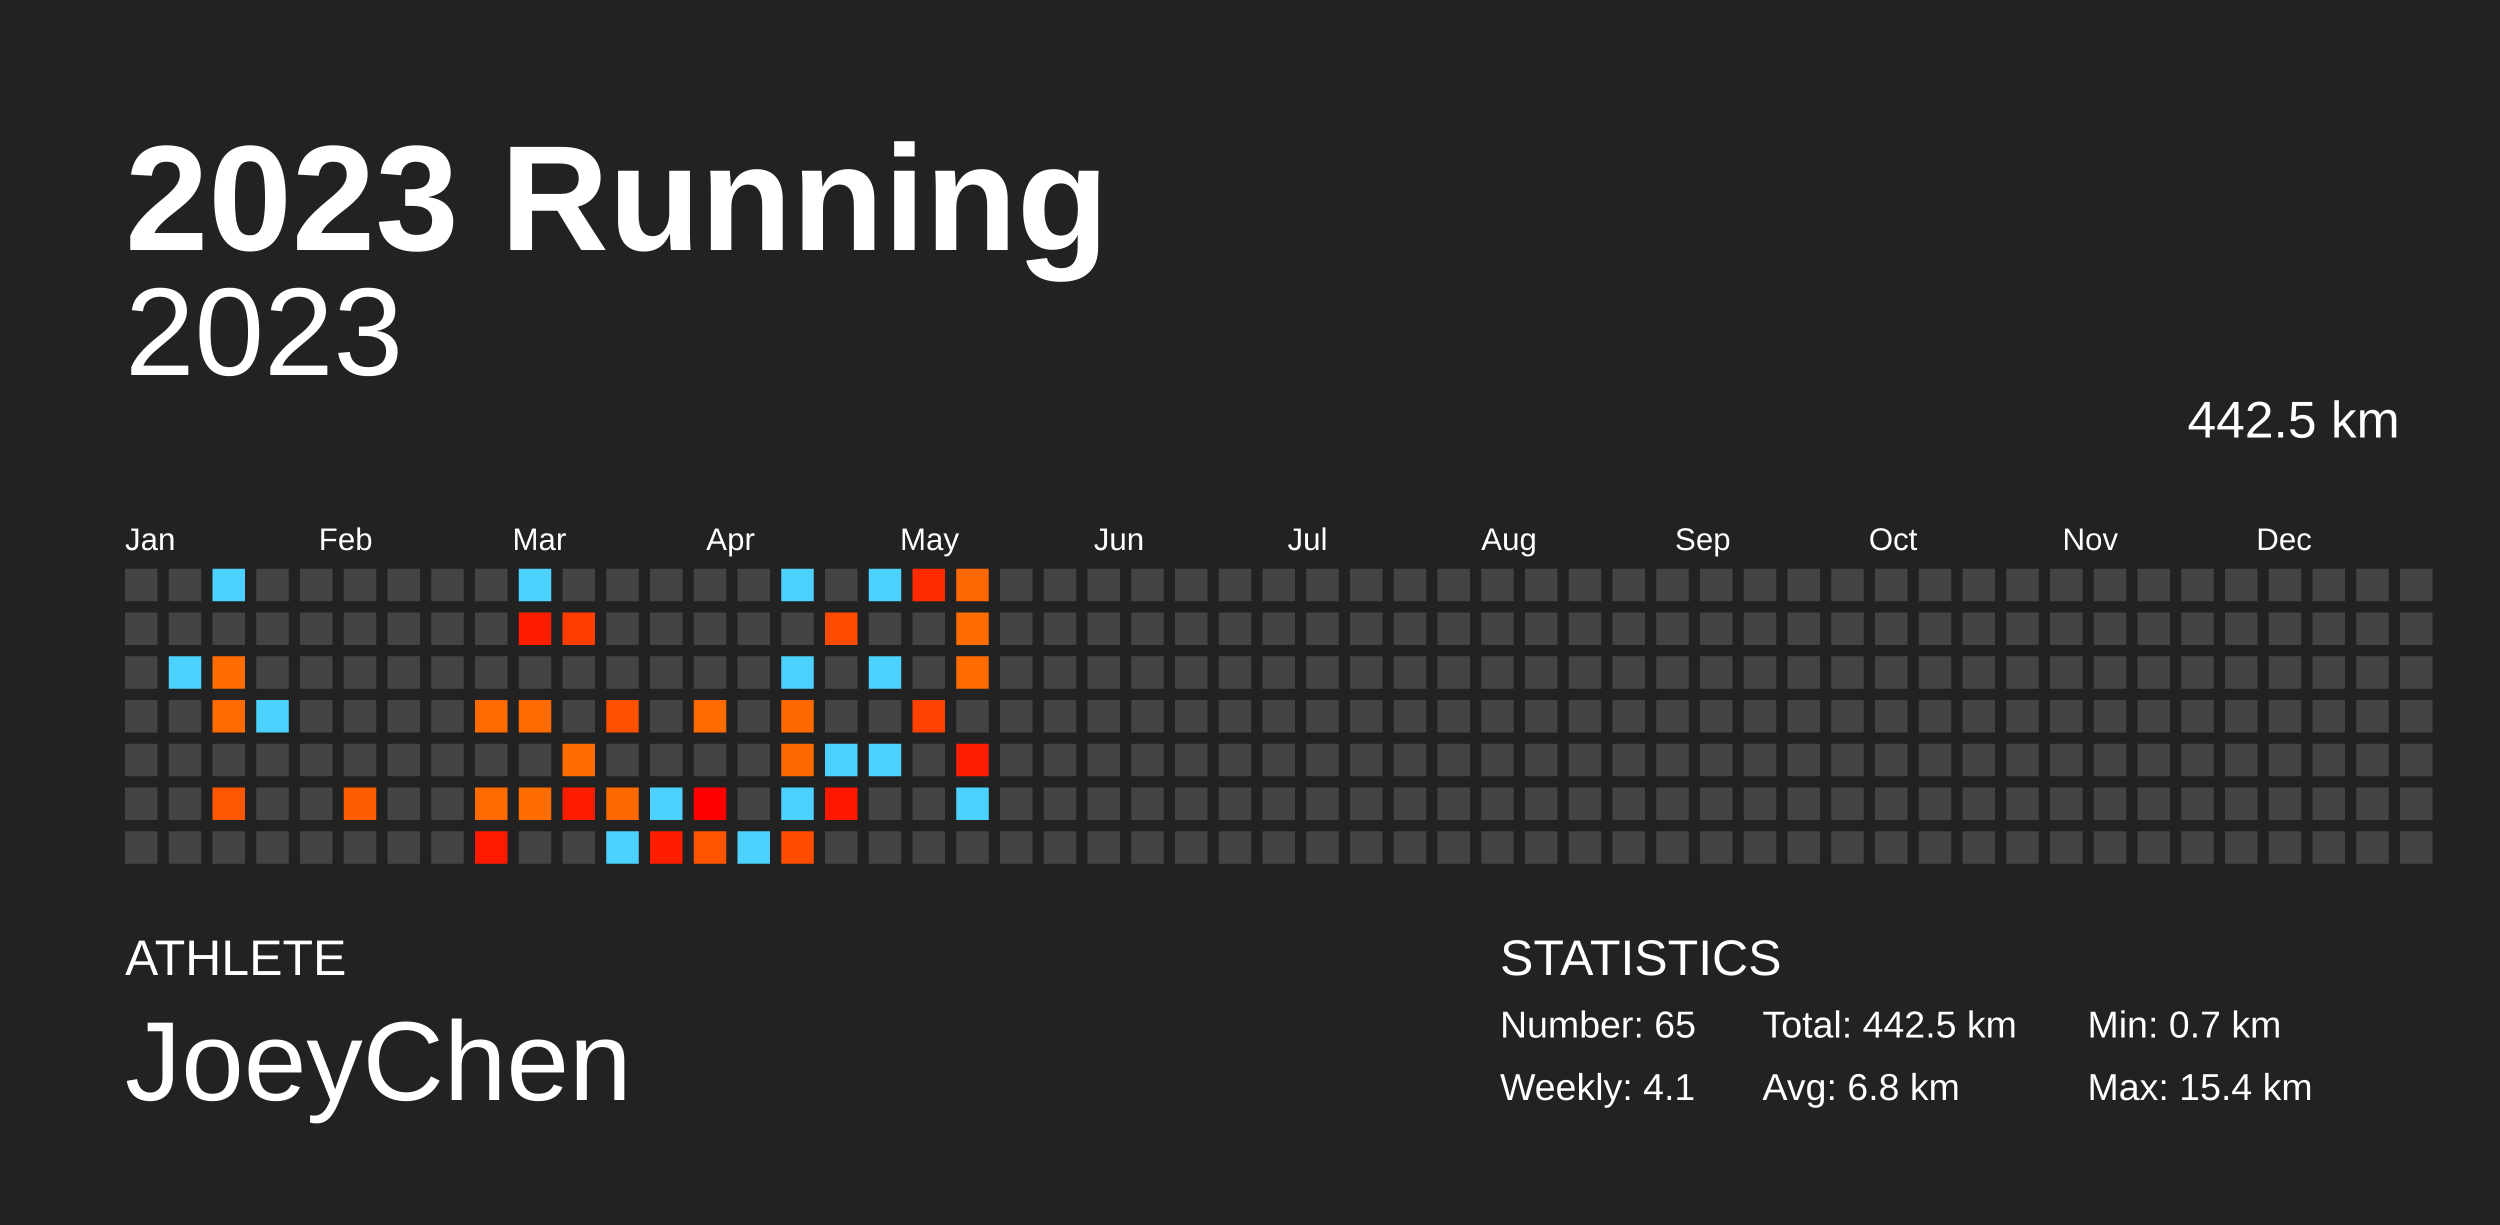
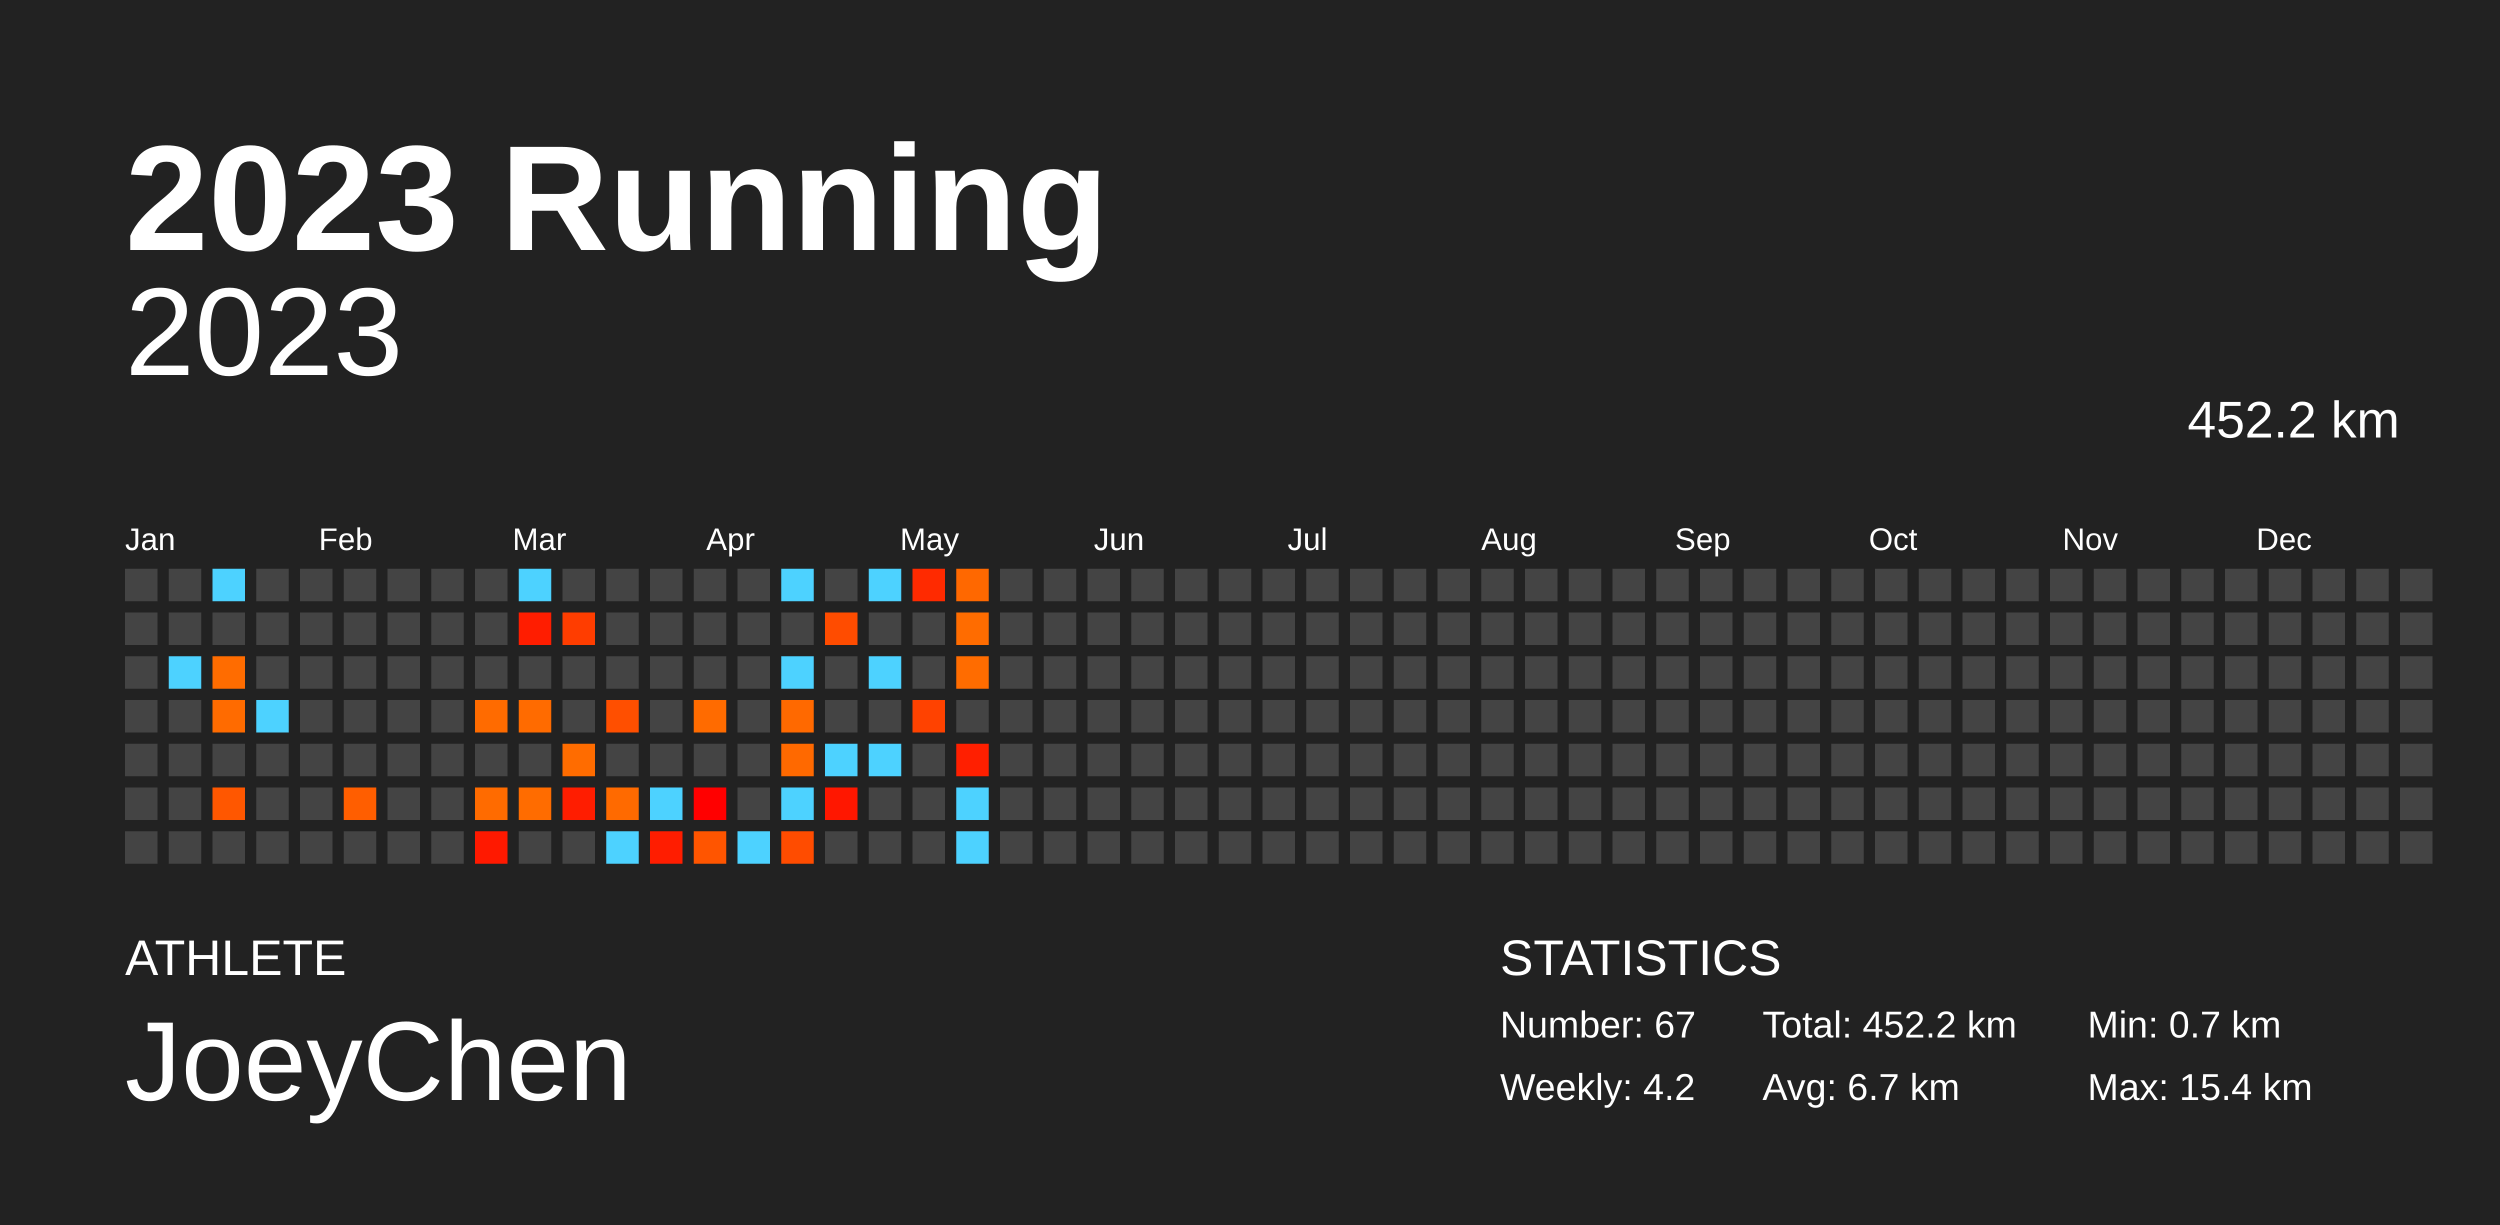
<svg xmlns="http://www.w3.org/2000/svg" baseProfile="full" height="98mm" version="1.1" viewBox="0,0,200,98" width="200mm">
  <defs />
  <rect fill="#222222" height="98" width="200" x="0" y="0" />
  <text fill="#FFFFFF" style="font-size:12px; font-family:Arial; font-weight:bold;" x="10" y="20">2023 Running</text>
  <text fill="#FFFFFF" style="font-size:4px; font-family:Arial" x="10" y="78">ATHLETE</text>
  <text fill="#FFFFFF" style="font-size:9px; font-family:Arial" x="10" y="88">JoeyChen</text>
  <text fill="#FFFFFF" style="font-size:4px; font-family:Arial" x="120" y="78">STATISTICS</text>
-   <text fill="#FFFFFF" style="font-size:3px; font-family:Arial" x="120" y="83">Number: 65</text>
-   <text fill="#FFFFFF" style="font-size:3px; font-family:Arial" x="120" y="88">Weekly: 4.1</text>
-   <text fill="#FFFFFF" style="font-size:3px; font-family:Arial" x="141" y="83">Total: 442.5 km</text>
-   <text fill="#FFFFFF" style="font-size:3px; font-family:Arial" x="141" y="88">Avg: 6.8 km</text>
+   <text fill="#FFFFFF" style="font-size:3px; font-family:Arial" x="120" y="83">Number: 67</text>
+   <text fill="#FFFFFF" style="font-size:3px; font-family:Arial" x="120" y="88">Weekly: 4.2</text>
+   <text fill="#FFFFFF" style="font-size:3px; font-family:Arial" x="141" y="83">Total: 452.2 km</text>
+   <text fill="#FFFFFF" style="font-size:3px; font-family:Arial" x="141" y="88">Avg: 6.7 km</text>
  <text fill="#FFFFFF" style="font-size:3px; font-family:Arial" x="167" y="83">Min: 0.7 km</text>
  <text fill="#FFFFFF" style="font-size:3px; font-family:Arial" x="167" y="88">Max: 15.4 km</text>
  <text alignment-baseline="hanging" fill="#FFFFFF" style="font-size:10.0px; font-family:Arial;" x="10" y="30">2023</text>
-   <text alignment-baseline="hanging" fill="#FFFFFF" style="font-size:4.125px; font-family:Arial;" x="175" y="35">442.5 km</text>
+   <text alignment-baseline="hanging" fill="#FFFFFF" style="font-size:4.125px; font-family:Arial;" x="175" y="35">452.2 km</text>
  <text fill="#FFFFFF" style="font-size:2.5px; font-family:Arial" x="10.0" y="44">Jan</text>
  <text fill="#FFFFFF" style="font-size:2.5px; font-family:Arial" x="25.5" y="44">Feb</text>
  <text fill="#FFFFFF" style="font-size:2.5px; font-family:Arial" x="41.0" y="44">Mar</text>
  <text fill="#FFFFFF" style="font-size:2.5px; font-family:Arial" x="56.5" y="44">Apr</text>
  <text fill="#FFFFFF" style="font-size:2.5px; font-family:Arial" x="72.0" y="44">May</text>
  <text fill="#FFFFFF" style="font-size:2.5px; font-family:Arial" x="87.5" y="44">Jun</text>
  <text fill="#FFFFFF" style="font-size:2.5px; font-family:Arial" x="103.0" y="44">Jul</text>
  <text fill="#FFFFFF" style="font-size:2.5px; font-family:Arial" x="118.5" y="44">Aug</text>
  <text fill="#FFFFFF" style="font-size:2.5px; font-family:Arial" x="134.0" y="44">Sep</text>
  <text fill="#FFFFFF" style="font-size:2.5px; font-family:Arial" x="149.5" y="44">Oct</text>
  <text fill="#FFFFFF" style="font-size:2.5px; font-family:Arial" x="165.0" y="44">Nov</text>
  <text fill="#FFFFFF" style="font-size:2.5px; font-family:Arial" x="180.5" y="44">Dec</text>
  <rect fill="#444444" height="2.6" width="2.6" x="10.0" y="45.5" />
  <rect fill="#444444" height="2.6" width="2.6" x="10.0" y="49.0" />
  <rect fill="#444444" height="2.6" width="2.6" x="10.0" y="52.5" />
  <rect fill="#444444" height="2.6" width="2.6" x="10.0" y="56.0" />
  <rect fill="#444444" height="2.6" width="2.6" x="10.0" y="59.5" />
  <rect fill="#444444" height="2.6" width="2.6" x="10.0" y="63.0" />
  <rect fill="#444444" height="2.6" width="2.6" x="10.0" y="66.5" />
  <rect fill="#444444" height="2.6" width="2.6" x="13.5" y="45.5" />
  <rect fill="#444444" height="2.6" width="2.6" x="13.5" y="49.0" />
  <rect fill="#4dd2ff" height="2.6" width="2.6" x="13.5" y="52.5" />
  <rect fill="#444444" height="2.6" width="2.6" x="13.5" y="56.0" />
  <rect fill="#444444" height="2.6" width="2.6" x="13.5" y="59.5" />
  <rect fill="#444444" height="2.6" width="2.6" x="13.5" y="63.0" />
  <rect fill="#444444" height="2.6" width="2.6" x="13.5" y="66.5" />
  <rect fill="#4dd2ff" height="2.6" width="2.6" x="17.0" y="45.5" />
  <rect fill="#444444" height="2.6" width="2.6" x="17.0" y="49.0" />
  <rect fill="#ff6c00" height="2.6" width="2.6" x="17.0" y="52.5" />
  <rect fill="#ff6b00" height="2.6" width="2.6" x="17.0" y="56.0" />
  <rect fill="#444444" height="2.6" width="2.6" x="17.0" y="59.5" />
  <rect fill="#ff5700" height="2.6" width="2.6" x="17.0" y="63.0" />
  <rect fill="#444444" height="2.6" width="2.6" x="17.0" y="66.5" />
  <rect fill="#444444" height="2.6" width="2.6" x="20.5" y="45.5" />
  <rect fill="#444444" height="2.6" width="2.6" x="20.5" y="49.0" />
  <rect fill="#444444" height="2.6" width="2.6" x="20.5" y="52.5" />
  <rect fill="#4dd2ff" height="2.6" width="2.6" x="20.5" y="56.0" />
  <rect fill="#444444" height="2.6" width="2.6" x="20.5" y="59.5" />
  <rect fill="#444444" height="2.6" width="2.6" x="20.5" y="63.0" />
  <rect fill="#444444" height="2.6" width="2.6" x="20.5" y="66.5" />
  <rect fill="#444444" height="2.6" width="2.6" x="24.0" y="45.5" />
  <rect fill="#444444" height="2.6" width="2.6" x="24.0" y="49.0" />
  <rect fill="#444444" height="2.6" width="2.6" x="24.0" y="52.5" />
  <rect fill="#444444" height="2.6" width="2.6" x="24.0" y="56.0" />
  <rect fill="#444444" height="2.6" width="2.6" x="24.0" y="59.5" />
  <rect fill="#444444" height="2.6" width="2.6" x="24.0" y="63.0" />
  <rect fill="#444444" height="2.6" width="2.6" x="24.0" y="66.5" />
  <rect fill="#444444" height="2.6" width="2.6" x="27.5" y="45.5" />
  <rect fill="#444444" height="2.6" width="2.6" x="27.5" y="49.0" />
  <rect fill="#444444" height="2.6" width="2.6" x="27.5" y="52.5" />
  <rect fill="#444444" height="2.6" width="2.6" x="27.5" y="56.0" />
  <rect fill="#444444" height="2.6" width="2.6" x="27.5" y="59.5" />
  <rect fill="#ff5e00" height="2.6" width="2.6" x="27.5" y="63.0" />
  <rect fill="#444444" height="2.6" width="2.6" x="27.5" y="66.5" />
  <rect fill="#444444" height="2.6" width="2.6" x="31.0" y="45.5" />
  <rect fill="#444444" height="2.6" width="2.6" x="31.0" y="49.0" />
  <rect fill="#444444" height="2.6" width="2.6" x="31.0" y="52.5" />
  <rect fill="#444444" height="2.6" width="2.6" x="31.0" y="56.0" />
  <rect fill="#444444" height="2.6" width="2.6" x="31.0" y="59.5" />
  <rect fill="#444444" height="2.6" width="2.6" x="31.0" y="63.0" />
  <rect fill="#444444" height="2.6" width="2.6" x="31.0" y="66.5" />
  <rect fill="#444444" height="2.6" width="2.6" x="34.5" y="45.5" />
  <rect fill="#444444" height="2.6" width="2.6" x="34.5" y="49.0" />
  <rect fill="#444444" height="2.6" width="2.6" x="34.5" y="52.5" />
  <rect fill="#444444" height="2.6" width="2.6" x="34.5" y="56.0" />
  <rect fill="#444444" height="2.6" width="2.6" x="34.5" y="59.5" />
  <rect fill="#444444" height="2.6" width="2.6" x="34.5" y="63.0" />
  <rect fill="#444444" height="2.6" width="2.6" x="34.5" y="66.5" />
  <rect fill="#444444" height="2.6" width="2.6" x="38.0" y="45.5" />
  <rect fill="#444444" height="2.6" width="2.6" x="38.0" y="49.0" />
  <rect fill="#444444" height="2.6" width="2.6" x="38.0" y="52.5" />
  <rect fill="#ff6b00" height="2.6" width="2.6" x="38.0" y="56.0" />
  <rect fill="#444444" height="2.6" width="2.6" x="38.0" y="59.5" />
  <rect fill="#ff6b00" height="2.6" width="2.6" x="38.0" y="63.0" />
  <rect fill="#ff1900" height="2.6" width="2.6" x="38.0" y="66.5" />
  <rect fill="#4dd2ff" height="2.6" width="2.6" x="41.5" y="45.5" />
  <rect fill="#ff1d00" height="2.6" width="2.6" x="41.5" y="49.0" />
  <rect fill="#444444" height="2.6" width="2.6" x="41.5" y="52.5" />
  <rect fill="#ff6b00" height="2.6" width="2.6" x="41.5" y="56.0" />
  <rect fill="#444444" height="2.6" width="2.6" x="41.5" y="59.5" />
  <rect fill="#ff6c00" height="2.6" width="2.6" x="41.5" y="63.0" />
  <rect fill="#444444" height="2.6" width="2.6" x="41.5" y="66.5" />
  <rect fill="#444444" height="2.6" width="2.6" x="45.0" y="45.5" />
  <rect fill="#ff3d00" height="2.6" width="2.6" x="45.0" y="49.0" />
  <rect fill="#444444" height="2.6" width="2.6" x="45.0" y="52.5" />
  <rect fill="#444444" height="2.6" width="2.6" x="45.0" y="56.0" />
  <rect fill="#ff6c00" height="2.6" width="2.6" x="45.0" y="59.5" />
  <rect fill="#ff1d00" height="2.6" width="2.6" x="45.0" y="63.0" />
  <rect fill="#444444" height="2.6" width="2.6" x="45.0" y="66.5" />
  <rect fill="#444444" height="2.6" width="2.6" x="48.5" y="45.5" />
  <rect fill="#444444" height="2.6" width="2.6" x="48.5" y="49.0" />
  <rect fill="#444444" height="2.6" width="2.6" x="48.5" y="52.5" />
  <rect fill="#ff4f00" height="2.6" width="2.6" x="48.5" y="56.0" />
  <rect fill="#444444" height="2.6" width="2.6" x="48.5" y="59.5" />
  <rect fill="#ff6a00" height="2.6" width="2.6" x="48.5" y="63.0" />
  <rect fill="#4dd2ff" height="2.6" width="2.6" x="48.5" y="66.5" />
  <rect fill="#444444" height="2.6" width="2.6" x="52.0" y="45.5" />
  <rect fill="#444444" height="2.6" width="2.6" x="52.0" y="49.0" />
  <rect fill="#444444" height="2.6" width="2.6" x="52.0" y="52.5" />
  <rect fill="#444444" height="2.6" width="2.6" x="52.0" y="56.0" />
  <rect fill="#444444" height="2.6" width="2.6" x="52.0" y="59.5" />
  <rect fill="#4dd2ff" height="2.6" width="2.6" x="52.0" y="63.0" />
  <rect fill="#ff1d00" height="2.6" width="2.6" x="52.0" y="66.5" />
  <rect fill="#444444" height="2.6" width="2.6" x="55.5" y="45.5" />
  <rect fill="#444444" height="2.6" width="2.6" x="55.5" y="49.0" />
  <rect fill="#444444" height="2.6" width="2.6" x="55.5" y="52.5" />
  <rect fill="#ff6b00" height="2.6" width="2.6" x="55.5" y="56.0" />
  <rect fill="#444444" height="2.6" width="2.6" x="55.5" y="59.5" />
  <rect fill="#ff0000" height="2.6" width="2.6" x="55.5" y="63.0" />
  <rect fill="#ff5500" height="2.6" width="2.6" x="55.5" y="66.5" />
  <rect fill="#444444" height="2.6" width="2.6" x="59.0" y="45.5" />
  <rect fill="#444444" height="2.6" width="2.6" x="59.0" y="49.0" />
  <rect fill="#444444" height="2.6" width="2.6" x="59.0" y="52.5" />
  <rect fill="#444444" height="2.6" width="2.6" x="59.0" y="56.0" />
  <rect fill="#444444" height="2.6" width="2.6" x="59.0" y="59.5" />
  <rect fill="#444444" height="2.6" width="2.6" x="59.0" y="63.0" />
  <rect fill="#4dd2ff" height="2.6" width="2.6" x="59.0" y="66.5" />
  <rect fill="#4dd2ff" height="2.6" width="2.6" x="62.5" y="45.5" />
  <rect fill="#444444" height="2.6" width="2.6" x="62.5" y="49.0" />
  <rect fill="#4dd2ff" height="2.6" width="2.6" x="62.5" y="52.5" />
  <rect fill="#ff6900" height="2.6" width="2.6" x="62.5" y="56.0" />
  <rect fill="#ff6900" height="2.6" width="2.6" x="62.5" y="59.5" />
  <rect fill="#4dd2ff" height="2.6" width="2.6" x="62.5" y="63.0" />
  <rect fill="#ff4c00" height="2.6" width="2.6" x="62.5" y="66.5" />
  <rect fill="#444444" height="2.6" width="2.6" x="66.0" y="45.5" />
  <rect fill="#ff4c00" height="2.6" width="2.6" x="66.0" y="49.0" />
  <rect fill="#444444" height="2.6" width="2.6" x="66.0" y="52.5" />
  <rect fill="#444444" height="2.6" width="2.6" x="66.0" y="56.0" />
  <rect fill="#4dd2ff" height="2.6" width="2.6" x="66.0" y="59.5" />
  <rect fill="#ff1700" height="2.6" width="2.6" x="66.0" y="63.0" />
  <rect fill="#444444" height="2.6" width="2.6" x="66.0" y="66.5" />
  <rect fill="#4dd2ff" height="2.6" width="2.6" x="69.5" y="45.5" />
  <rect fill="#444444" height="2.6" width="2.6" x="69.5" y="49.0" />
  <rect fill="#4dd2ff" height="2.6" width="2.6" x="69.5" y="52.5" />
  <rect fill="#444444" height="2.6" width="2.6" x="69.5" y="56.0" />
  <rect fill="#4dd2ff" height="2.6" width="2.6" x="69.5" y="59.5" />
  <rect fill="#444444" height="2.6" width="2.6" x="69.5" y="63.0" />
  <rect fill="#444444" height="2.6" width="2.6" x="69.5" y="66.5" />
  <rect fill="#ff2a00" height="2.6" width="2.6" x="73.0" y="45.5" />
  <rect fill="#444444" height="2.6" width="2.6" x="73.0" y="49.0" />
  <rect fill="#444444" height="2.6" width="2.6" x="73.0" y="52.5" />
  <rect fill="#ff4200" height="2.6" width="2.6" x="73.0" y="56.0" />
  <rect fill="#444444" height="2.6" width="2.6" x="73.0" y="59.5" />
  <rect fill="#444444" height="2.6" width="2.6" x="73.0" y="63.0" />
  <rect fill="#444444" height="2.6" width="2.6" x="73.0" y="66.5" />
  <rect fill="#ff6800" height="2.6" width="2.6" x="76.5" y="45.5" />
  <rect fill="#ff6c00" height="2.6" width="2.6" x="76.5" y="49.0" />
  <rect fill="#ff6c00" height="2.6" width="2.6" x="76.5" y="52.5" />
  <rect fill="#444444" height="2.6" width="2.6" x="76.5" y="56.0" />
  <rect fill="#ff1f00" height="2.6" width="2.6" x="76.5" y="59.5" />
  <rect fill="#4dd2ff" height="2.6" width="2.6" x="76.5" y="63.0" />
-   <rect fill="#444444" height="2.6" width="2.6" x="76.5" y="66.5" />
+   <rect fill="#4dd2ff" height="2.6" width="2.6" x="76.5" y="66.5" />
  <rect fill="#444444" height="2.6" width="2.6" x="80.0" y="45.5" />
  <rect fill="#444444" height="2.6" width="2.6" x="80.0" y="49.0" />
  <rect fill="#444444" height="2.6" width="2.6" x="80.0" y="52.5" />
  <rect fill="#444444" height="2.6" width="2.6" x="80.0" y="56.0" />
  <rect fill="#444444" height="2.6" width="2.6" x="80.0" y="59.5" />
  <rect fill="#444444" height="2.6" width="2.6" x="80.0" y="63.0" />
  <rect fill="#444444" height="2.6" width="2.6" x="80.0" y="66.5" />
  <rect fill="#444444" height="2.6" width="2.6" x="83.5" y="45.5" />
  <rect fill="#444444" height="2.6" width="2.6" x="83.5" y="49.0" />
  <rect fill="#444444" height="2.6" width="2.6" x="83.5" y="52.5" />
  <rect fill="#444444" height="2.6" width="2.6" x="83.5" y="56.0" />
  <rect fill="#444444" height="2.6" width="2.6" x="83.5" y="59.5" />
  <rect fill="#444444" height="2.6" width="2.6" x="83.5" y="63.0" />
  <rect fill="#444444" height="2.6" width="2.6" x="83.5" y="66.5" />
  <rect fill="#444444" height="2.6" width="2.6" x="87.0" y="45.5" />
  <rect fill="#444444" height="2.6" width="2.6" x="87.0" y="49.0" />
  <rect fill="#444444" height="2.6" width="2.6" x="87.0" y="52.5" />
  <rect fill="#444444" height="2.6" width="2.6" x="87.0" y="56.0" />
  <rect fill="#444444" height="2.6" width="2.6" x="87.0" y="59.5" />
  <rect fill="#444444" height="2.6" width="2.6" x="87.0" y="63.0" />
  <rect fill="#444444" height="2.6" width="2.6" x="87.0" y="66.5" />
  <rect fill="#444444" height="2.6" width="2.6" x="90.5" y="45.5" />
  <rect fill="#444444" height="2.6" width="2.6" x="90.5" y="49.0" />
  <rect fill="#444444" height="2.6" width="2.6" x="90.5" y="52.5" />
  <rect fill="#444444" height="2.6" width="2.6" x="90.5" y="56.0" />
  <rect fill="#444444" height="2.6" width="2.6" x="90.5" y="59.5" />
  <rect fill="#444444" height="2.6" width="2.6" x="90.5" y="63.0" />
  <rect fill="#444444" height="2.6" width="2.6" x="90.5" y="66.5" />
  <rect fill="#444444" height="2.6" width="2.6" x="94.0" y="45.5" />
  <rect fill="#444444" height="2.6" width="2.6" x="94.0" y="49.0" />
  <rect fill="#444444" height="2.6" width="2.6" x="94.0" y="52.5" />
  <rect fill="#444444" height="2.6" width="2.6" x="94.0" y="56.0" />
  <rect fill="#444444" height="2.6" width="2.6" x="94.0" y="59.5" />
  <rect fill="#444444" height="2.6" width="2.6" x="94.0" y="63.0" />
  <rect fill="#444444" height="2.6" width="2.6" x="94.0" y="66.5" />
  <rect fill="#444444" height="2.6" width="2.6" x="97.5" y="45.5" />
  <rect fill="#444444" height="2.6" width="2.6" x="97.5" y="49.0" />
  <rect fill="#444444" height="2.6" width="2.6" x="97.5" y="52.5" />
  <rect fill="#444444" height="2.6" width="2.6" x="97.5" y="56.0" />
  <rect fill="#444444" height="2.6" width="2.6" x="97.5" y="59.5" />
  <rect fill="#444444" height="2.6" width="2.6" x="97.5" y="63.0" />
  <rect fill="#444444" height="2.6" width="2.6" x="97.5" y="66.5" />
  <rect fill="#444444" height="2.6" width="2.6" x="101.0" y="45.5" />
  <rect fill="#444444" height="2.6" width="2.6" x="101.0" y="49.0" />
  <rect fill="#444444" height="2.6" width="2.6" x="101.0" y="52.5" />
  <rect fill="#444444" height="2.6" width="2.6" x="101.0" y="56.0" />
  <rect fill="#444444" height="2.6" width="2.6" x="101.0" y="59.5" />
  <rect fill="#444444" height="2.6" width="2.6" x="101.0" y="63.0" />
  <rect fill="#444444" height="2.6" width="2.6" x="101.0" y="66.5" />
  <rect fill="#444444" height="2.6" width="2.6" x="104.5" y="45.5" />
  <rect fill="#444444" height="2.6" width="2.6" x="104.5" y="49.0" />
  <rect fill="#444444" height="2.6" width="2.6" x="104.5" y="52.5" />
  <rect fill="#444444" height="2.6" width="2.6" x="104.5" y="56.0" />
  <rect fill="#444444" height="2.6" width="2.6" x="104.5" y="59.5" />
  <rect fill="#444444" height="2.6" width="2.6" x="104.5" y="63.0" />
  <rect fill="#444444" height="2.6" width="2.6" x="104.5" y="66.5" />
  <rect fill="#444444" height="2.6" width="2.6" x="108.0" y="45.5" />
  <rect fill="#444444" height="2.6" width="2.6" x="108.0" y="49.0" />
  <rect fill="#444444" height="2.6" width="2.6" x="108.0" y="52.5" />
  <rect fill="#444444" height="2.6" width="2.6" x="108.0" y="56.0" />
  <rect fill="#444444" height="2.6" width="2.6" x="108.0" y="59.5" />
  <rect fill="#444444" height="2.6" width="2.6" x="108.0" y="63.0" />
  <rect fill="#444444" height="2.6" width="2.6" x="108.0" y="66.5" />
  <rect fill="#444444" height="2.6" width="2.6" x="111.5" y="45.5" />
  <rect fill="#444444" height="2.6" width="2.6" x="111.5" y="49.0" />
  <rect fill="#444444" height="2.6" width="2.6" x="111.5" y="52.5" />
  <rect fill="#444444" height="2.6" width="2.6" x="111.5" y="56.0" />
  <rect fill="#444444" height="2.6" width="2.6" x="111.5" y="59.5" />
  <rect fill="#444444" height="2.6" width="2.6" x="111.5" y="63.0" />
  <rect fill="#444444" height="2.6" width="2.6" x="111.5" y="66.5" />
  <rect fill="#444444" height="2.6" width="2.6" x="115.0" y="45.5" />
  <rect fill="#444444" height="2.6" width="2.6" x="115.0" y="49.0" />
  <rect fill="#444444" height="2.6" width="2.6" x="115.0" y="52.5" />
  <rect fill="#444444" height="2.6" width="2.6" x="115.0" y="56.0" />
  <rect fill="#444444" height="2.6" width="2.6" x="115.0" y="59.5" />
  <rect fill="#444444" height="2.6" width="2.6" x="115.0" y="63.0" />
  <rect fill="#444444" height="2.6" width="2.6" x="115.0" y="66.5" />
  <rect fill="#444444" height="2.6" width="2.6" x="118.5" y="45.5" />
  <rect fill="#444444" height="2.6" width="2.6" x="118.5" y="49.0" />
  <rect fill="#444444" height="2.6" width="2.6" x="118.5" y="52.5" />
  <rect fill="#444444" height="2.6" width="2.6" x="118.5" y="56.0" />
  <rect fill="#444444" height="2.6" width="2.6" x="118.5" y="59.5" />
  <rect fill="#444444" height="2.6" width="2.6" x="118.5" y="63.0" />
  <rect fill="#444444" height="2.6" width="2.6" x="118.5" y="66.5" />
  <rect fill="#444444" height="2.6" width="2.6" x="122.0" y="45.5" />
  <rect fill="#444444" height="2.6" width="2.6" x="122.0" y="49.0" />
  <rect fill="#444444" height="2.6" width="2.6" x="122.0" y="52.5" />
  <rect fill="#444444" height="2.6" width="2.6" x="122.0" y="56.0" />
  <rect fill="#444444" height="2.6" width="2.6" x="122.0" y="59.5" />
  <rect fill="#444444" height="2.6" width="2.6" x="122.0" y="63.0" />
  <rect fill="#444444" height="2.6" width="2.6" x="122.0" y="66.5" />
  <rect fill="#444444" height="2.6" width="2.6" x="125.5" y="45.5" />
  <rect fill="#444444" height="2.6" width="2.6" x="125.5" y="49.0" />
  <rect fill="#444444" height="2.6" width="2.6" x="125.5" y="52.5" />
  <rect fill="#444444" height="2.6" width="2.6" x="125.5" y="56.0" />
  <rect fill="#444444" height="2.6" width="2.6" x="125.5" y="59.5" />
  <rect fill="#444444" height="2.6" width="2.6" x="125.5" y="63.0" />
  <rect fill="#444444" height="2.6" width="2.6" x="125.5" y="66.5" />
  <rect fill="#444444" height="2.6" width="2.6" x="129.0" y="45.5" />
  <rect fill="#444444" height="2.6" width="2.6" x="129.0" y="49.0" />
  <rect fill="#444444" height="2.6" width="2.6" x="129.0" y="52.5" />
  <rect fill="#444444" height="2.6" width="2.6" x="129.0" y="56.0" />
  <rect fill="#444444" height="2.6" width="2.6" x="129.0" y="59.5" />
  <rect fill="#444444" height="2.6" width="2.6" x="129.0" y="63.0" />
  <rect fill="#444444" height="2.6" width="2.6" x="129.0" y="66.5" />
  <rect fill="#444444" height="2.6" width="2.6" x="132.5" y="45.5" />
  <rect fill="#444444" height="2.6" width="2.6" x="132.5" y="49.0" />
  <rect fill="#444444" height="2.6" width="2.6" x="132.5" y="52.5" />
  <rect fill="#444444" height="2.6" width="2.6" x="132.5" y="56.0" />
  <rect fill="#444444" height="2.6" width="2.6" x="132.5" y="59.5" />
  <rect fill="#444444" height="2.6" width="2.6" x="132.5" y="63.0" />
  <rect fill="#444444" height="2.6" width="2.6" x="132.5" y="66.5" />
  <rect fill="#444444" height="2.6" width="2.6" x="136.0" y="45.5" />
  <rect fill="#444444" height="2.6" width="2.6" x="136.0" y="49.0" />
  <rect fill="#444444" height="2.6" width="2.6" x="136.0" y="52.5" />
  <rect fill="#444444" height="2.6" width="2.6" x="136.0" y="56.0" />
  <rect fill="#444444" height="2.6" width="2.6" x="136.0" y="59.5" />
  <rect fill="#444444" height="2.6" width="2.6" x="136.0" y="63.0" />
  <rect fill="#444444" height="2.6" width="2.6" x="136.0" y="66.5" />
  <rect fill="#444444" height="2.6" width="2.6" x="139.5" y="45.5" />
  <rect fill="#444444" height="2.6" width="2.6" x="139.5" y="49.0" />
  <rect fill="#444444" height="2.6" width="2.6" x="139.5" y="52.5" />
  <rect fill="#444444" height="2.6" width="2.6" x="139.5" y="56.0" />
  <rect fill="#444444" height="2.6" width="2.6" x="139.5" y="59.5" />
  <rect fill="#444444" height="2.6" width="2.6" x="139.5" y="63.0" />
  <rect fill="#444444" height="2.6" width="2.6" x="139.5" y="66.5" />
  <rect fill="#444444" height="2.6" width="2.6" x="143.0" y="45.5" />
  <rect fill="#444444" height="2.6" width="2.6" x="143.0" y="49.0" />
  <rect fill="#444444" height="2.6" width="2.6" x="143.0" y="52.5" />
  <rect fill="#444444" height="2.6" width="2.6" x="143.0" y="56.0" />
  <rect fill="#444444" height="2.6" width="2.6" x="143.0" y="59.5" />
  <rect fill="#444444" height="2.6" width="2.6" x="143.0" y="63.0" />
  <rect fill="#444444" height="2.6" width="2.6" x="143.0" y="66.5" />
  <rect fill="#444444" height="2.6" width="2.6" x="146.5" y="45.5" />
  <rect fill="#444444" height="2.6" width="2.6" x="146.5" y="49.0" />
  <rect fill="#444444" height="2.6" width="2.6" x="146.5" y="52.5" />
  <rect fill="#444444" height="2.6" width="2.6" x="146.5" y="56.0" />
  <rect fill="#444444" height="2.6" width="2.6" x="146.5" y="59.5" />
  <rect fill="#444444" height="2.6" width="2.6" x="146.5" y="63.0" />
  <rect fill="#444444" height="2.6" width="2.6" x="146.5" y="66.5" />
  <rect fill="#444444" height="2.6" width="2.6" x="150.0" y="45.5" />
  <rect fill="#444444" height="2.6" width="2.6" x="150.0" y="49.0" />
  <rect fill="#444444" height="2.6" width="2.6" x="150.0" y="52.5" />
  <rect fill="#444444" height="2.6" width="2.6" x="150.0" y="56.0" />
  <rect fill="#444444" height="2.6" width="2.6" x="150.0" y="59.5" />
  <rect fill="#444444" height="2.6" width="2.6" x="150.0" y="63.0" />
  <rect fill="#444444" height="2.6" width="2.6" x="150.0" y="66.5" />
  <rect fill="#444444" height="2.6" width="2.6" x="153.5" y="45.5" />
  <rect fill="#444444" height="2.6" width="2.6" x="153.5" y="49.0" />
  <rect fill="#444444" height="2.6" width="2.6" x="153.5" y="52.5" />
  <rect fill="#444444" height="2.6" width="2.6" x="153.5" y="56.0" />
  <rect fill="#444444" height="2.6" width="2.6" x="153.5" y="59.5" />
  <rect fill="#444444" height="2.6" width="2.6" x="153.5" y="63.0" />
  <rect fill="#444444" height="2.6" width="2.6" x="153.5" y="66.5" />
  <rect fill="#444444" height="2.6" width="2.6" x="157.0" y="45.5" />
  <rect fill="#444444" height="2.6" width="2.6" x="157.0" y="49.0" />
  <rect fill="#444444" height="2.6" width="2.6" x="157.0" y="52.5" />
  <rect fill="#444444" height="2.6" width="2.6" x="157.0" y="56.0" />
  <rect fill="#444444" height="2.6" width="2.6" x="157.0" y="59.5" />
  <rect fill="#444444" height="2.6" width="2.6" x="157.0" y="63.0" />
  <rect fill="#444444" height="2.6" width="2.6" x="157.0" y="66.5" />
  <rect fill="#444444" height="2.6" width="2.6" x="160.5" y="45.5" />
  <rect fill="#444444" height="2.6" width="2.6" x="160.5" y="49.0" />
  <rect fill="#444444" height="2.6" width="2.6" x="160.5" y="52.5" />
  <rect fill="#444444" height="2.6" width="2.6" x="160.5" y="56.0" />
  <rect fill="#444444" height="2.6" width="2.6" x="160.5" y="59.5" />
  <rect fill="#444444" height="2.6" width="2.6" x="160.5" y="63.0" />
  <rect fill="#444444" height="2.6" width="2.6" x="160.5" y="66.5" />
  <rect fill="#444444" height="2.6" width="2.6" x="164.0" y="45.5" />
  <rect fill="#444444" height="2.6" width="2.6" x="164.0" y="49.0" />
  <rect fill="#444444" height="2.6" width="2.6" x="164.0" y="52.5" />
  <rect fill="#444444" height="2.6" width="2.6" x="164.0" y="56.0" />
  <rect fill="#444444" height="2.6" width="2.6" x="164.0" y="59.5" />
  <rect fill="#444444" height="2.6" width="2.6" x="164.0" y="63.0" />
  <rect fill="#444444" height="2.6" width="2.6" x="164.0" y="66.5" />
  <rect fill="#444444" height="2.6" width="2.6" x="167.5" y="45.5" />
  <rect fill="#444444" height="2.6" width="2.6" x="167.5" y="49.0" />
  <rect fill="#444444" height="2.6" width="2.6" x="167.5" y="52.5" />
  <rect fill="#444444" height="2.6" width="2.6" x="167.5" y="56.0" />
  <rect fill="#444444" height="2.6" width="2.6" x="167.5" y="59.5" />
  <rect fill="#444444" height="2.6" width="2.6" x="167.5" y="63.0" />
  <rect fill="#444444" height="2.6" width="2.6" x="167.5" y="66.5" />
  <rect fill="#444444" height="2.6" width="2.6" x="171.0" y="45.5" />
  <rect fill="#444444" height="2.6" width="2.6" x="171.0" y="49.0" />
  <rect fill="#444444" height="2.6" width="2.6" x="171.0" y="52.5" />
  <rect fill="#444444" height="2.6" width="2.6" x="171.0" y="56.0" />
  <rect fill="#444444" height="2.6" width="2.6" x="171.0" y="59.5" />
  <rect fill="#444444" height="2.6" width="2.6" x="171.0" y="63.0" />
  <rect fill="#444444" height="2.6" width="2.6" x="171.0" y="66.5" />
  <rect fill="#444444" height="2.6" width="2.6" x="174.5" y="45.5" />
  <rect fill="#444444" height="2.6" width="2.6" x="174.5" y="49.0" />
  <rect fill="#444444" height="2.6" width="2.6" x="174.5" y="52.5" />
  <rect fill="#444444" height="2.6" width="2.6" x="174.5" y="56.0" />
  <rect fill="#444444" height="2.6" width="2.6" x="174.5" y="59.5" />
  <rect fill="#444444" height="2.6" width="2.6" x="174.5" y="63.0" />
  <rect fill="#444444" height="2.6" width="2.6" x="174.5" y="66.5" />
  <rect fill="#444444" height="2.6" width="2.6" x="178.0" y="45.5" />
  <rect fill="#444444" height="2.6" width="2.6" x="178.0" y="49.0" />
  <rect fill="#444444" height="2.6" width="2.6" x="178.0" y="52.5" />
  <rect fill="#444444" height="2.6" width="2.6" x="178.0" y="56.0" />
  <rect fill="#444444" height="2.6" width="2.6" x="178.0" y="59.5" />
  <rect fill="#444444" height="2.6" width="2.6" x="178.0" y="63.0" />
  <rect fill="#444444" height="2.6" width="2.6" x="178.0" y="66.5" />
  <rect fill="#444444" height="2.6" width="2.6" x="181.5" y="45.5" />
  <rect fill="#444444" height="2.6" width="2.6" x="181.5" y="49.0" />
  <rect fill="#444444" height="2.6" width="2.6" x="181.5" y="52.5" />
  <rect fill="#444444" height="2.6" width="2.6" x="181.5" y="56.0" />
  <rect fill="#444444" height="2.6" width="2.6" x="181.5" y="59.5" />
  <rect fill="#444444" height="2.6" width="2.6" x="181.5" y="63.0" />
  <rect fill="#444444" height="2.6" width="2.6" x="181.5" y="66.5" />
  <rect fill="#444444" height="2.6" width="2.6" x="185.0" y="45.5" />
  <rect fill="#444444" height="2.6" width="2.6" x="185.0" y="49.0" />
  <rect fill="#444444" height="2.6" width="2.6" x="185.0" y="52.5" />
  <rect fill="#444444" height="2.6" width="2.6" x="185.0" y="56.0" />
  <rect fill="#444444" height="2.6" width="2.6" x="185.0" y="59.5" />
  <rect fill="#444444" height="2.6" width="2.6" x="185.0" y="63.0" />
  <rect fill="#444444" height="2.6" width="2.6" x="185.0" y="66.5" />
  <rect fill="#444444" height="2.6" width="2.6" x="188.5" y="45.5" />
  <rect fill="#444444" height="2.6" width="2.6" x="188.5" y="49.0" />
  <rect fill="#444444" height="2.6" width="2.6" x="188.5" y="52.5" />
  <rect fill="#444444" height="2.6" width="2.6" x="188.5" y="56.0" />
  <rect fill="#444444" height="2.6" width="2.6" x="188.5" y="59.5" />
  <rect fill="#444444" height="2.6" width="2.6" x="188.5" y="63.0" />
  <rect fill="#444444" height="2.6" width="2.6" x="188.5" y="66.5" />
  <rect fill="#444444" height="2.6" width="2.6" x="192.0" y="45.5" />
  <rect fill="#444444" height="2.6" width="2.6" x="192.0" y="49.0" />
  <rect fill="#444444" height="2.6" width="2.6" x="192.0" y="52.5" />
  <rect fill="#444444" height="2.6" width="2.6" x="192.0" y="56.0" />
  <rect fill="#444444" height="2.6" width="2.6" x="192.0" y="59.5" />
  <rect fill="#444444" height="2.6" width="2.6" x="192.0" y="63.0" />
  <rect fill="#444444" height="2.6" width="2.6" x="192.0" y="66.5" />
</svg>
